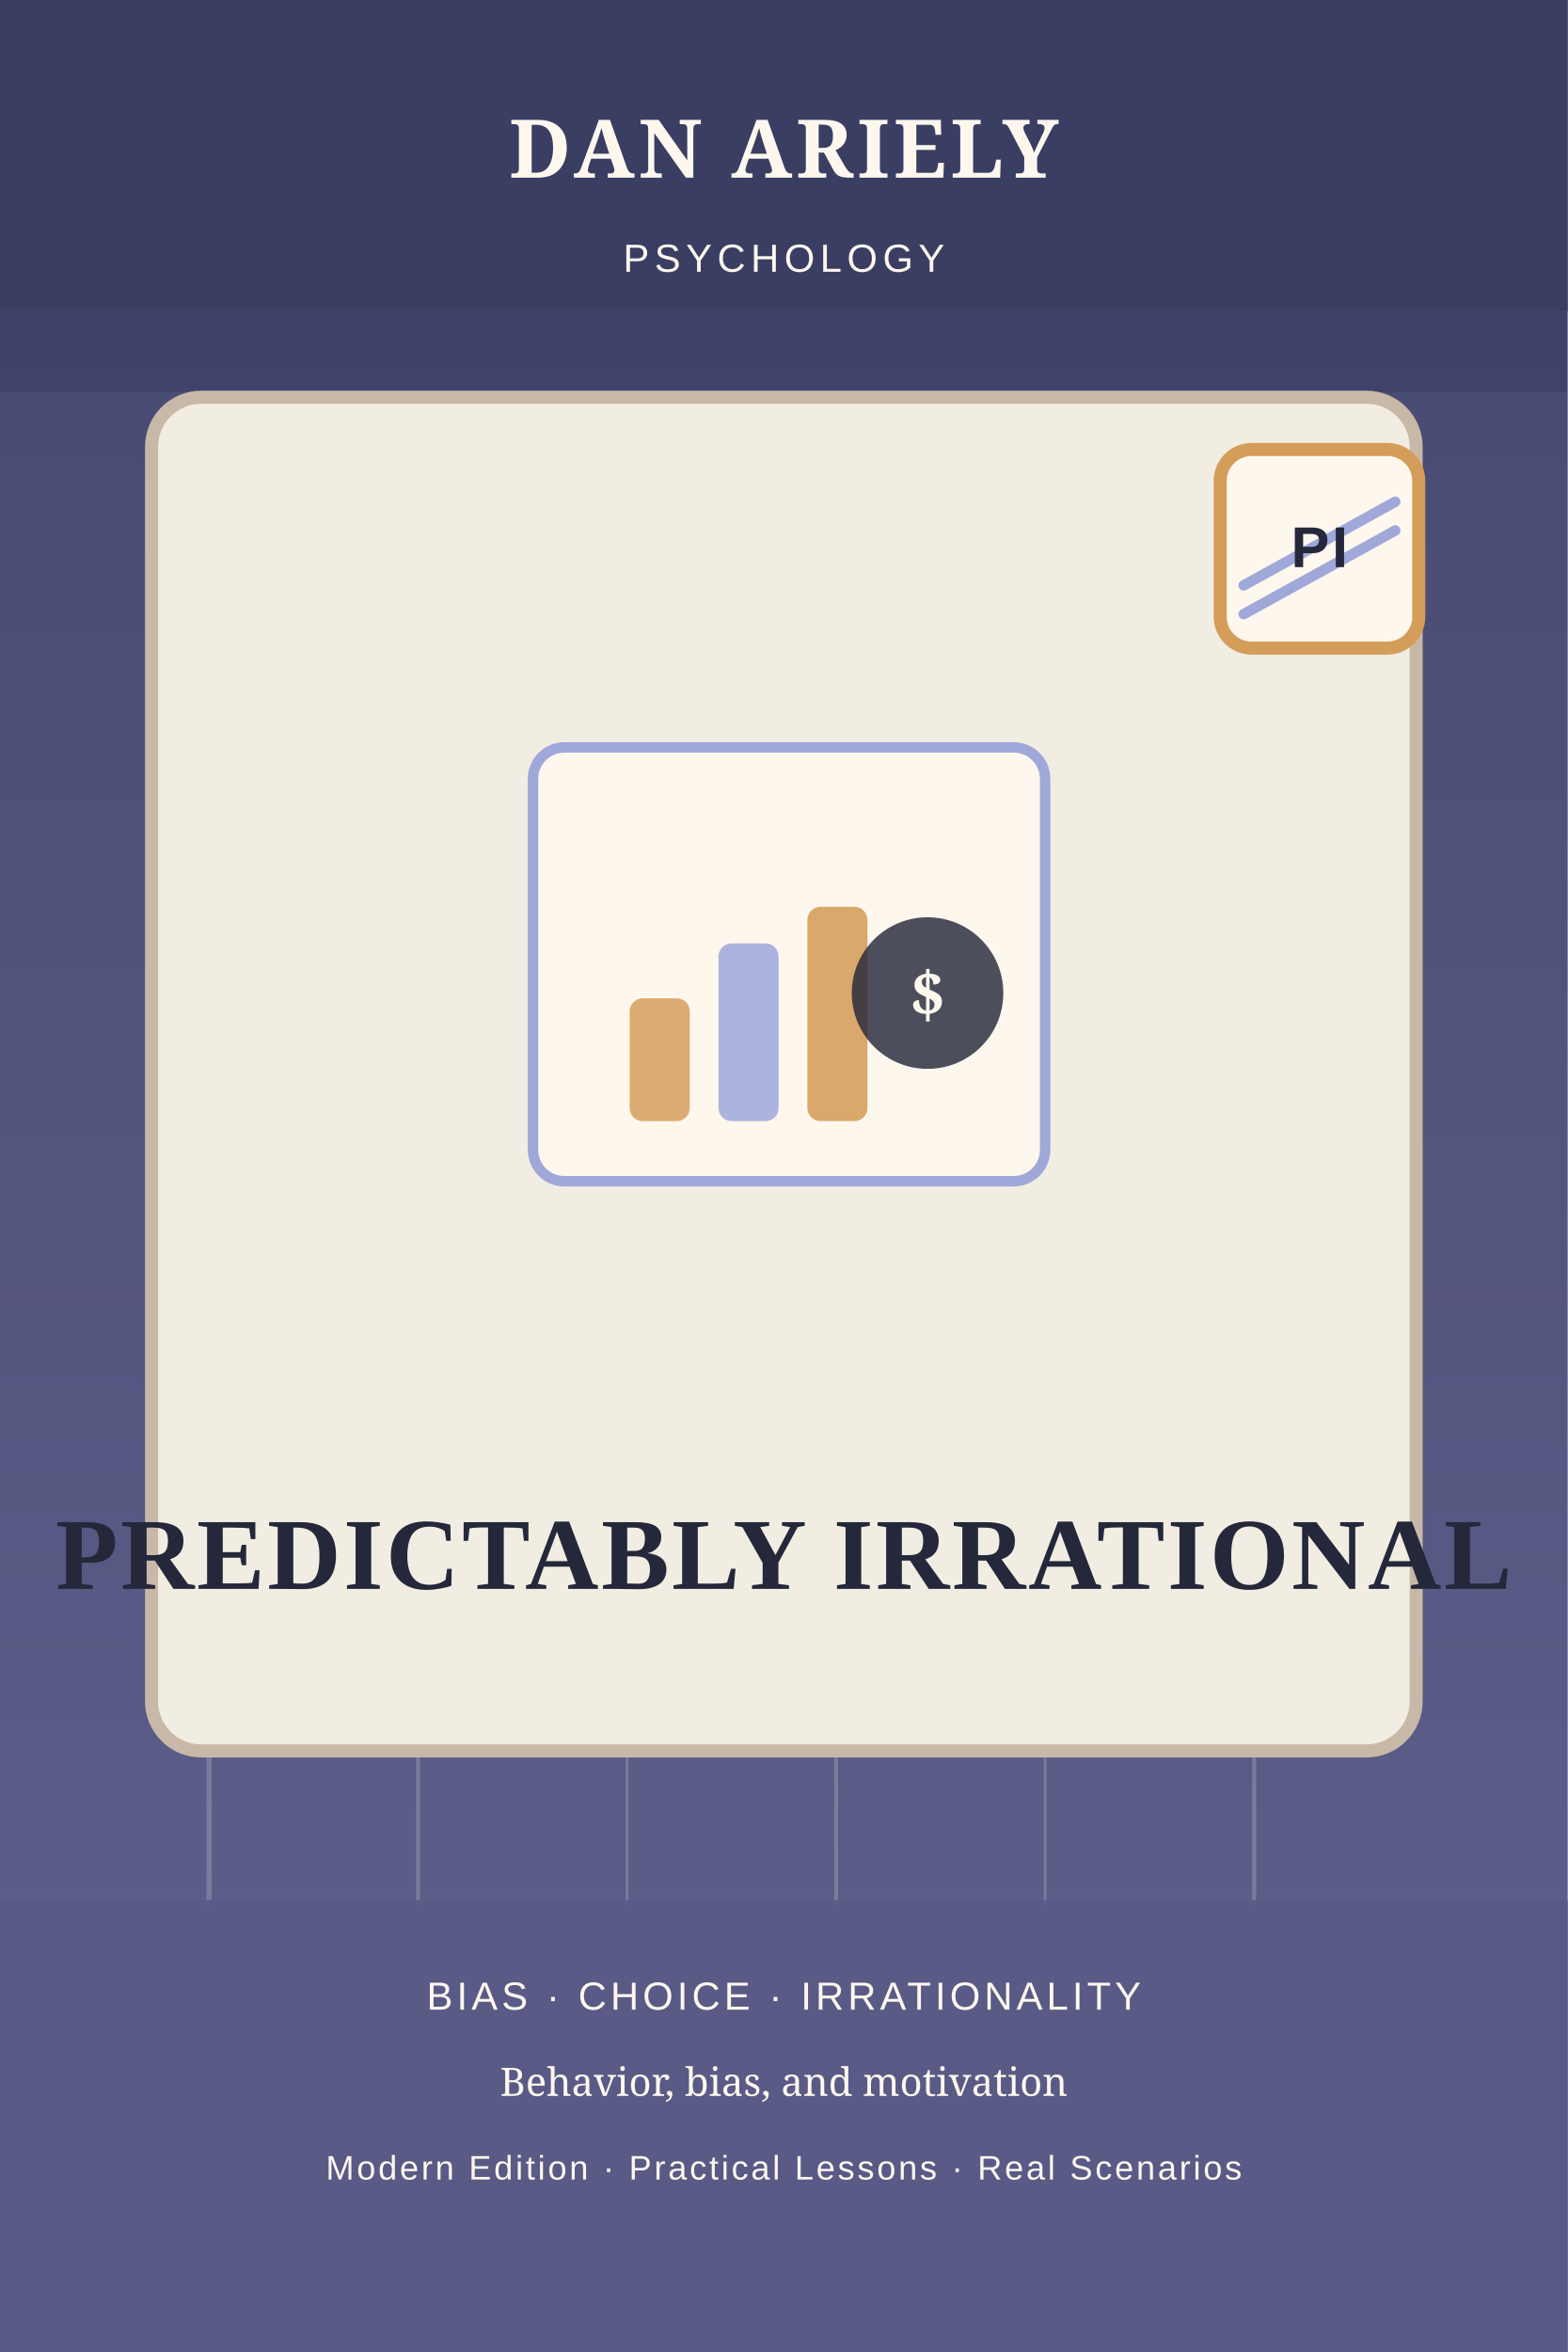
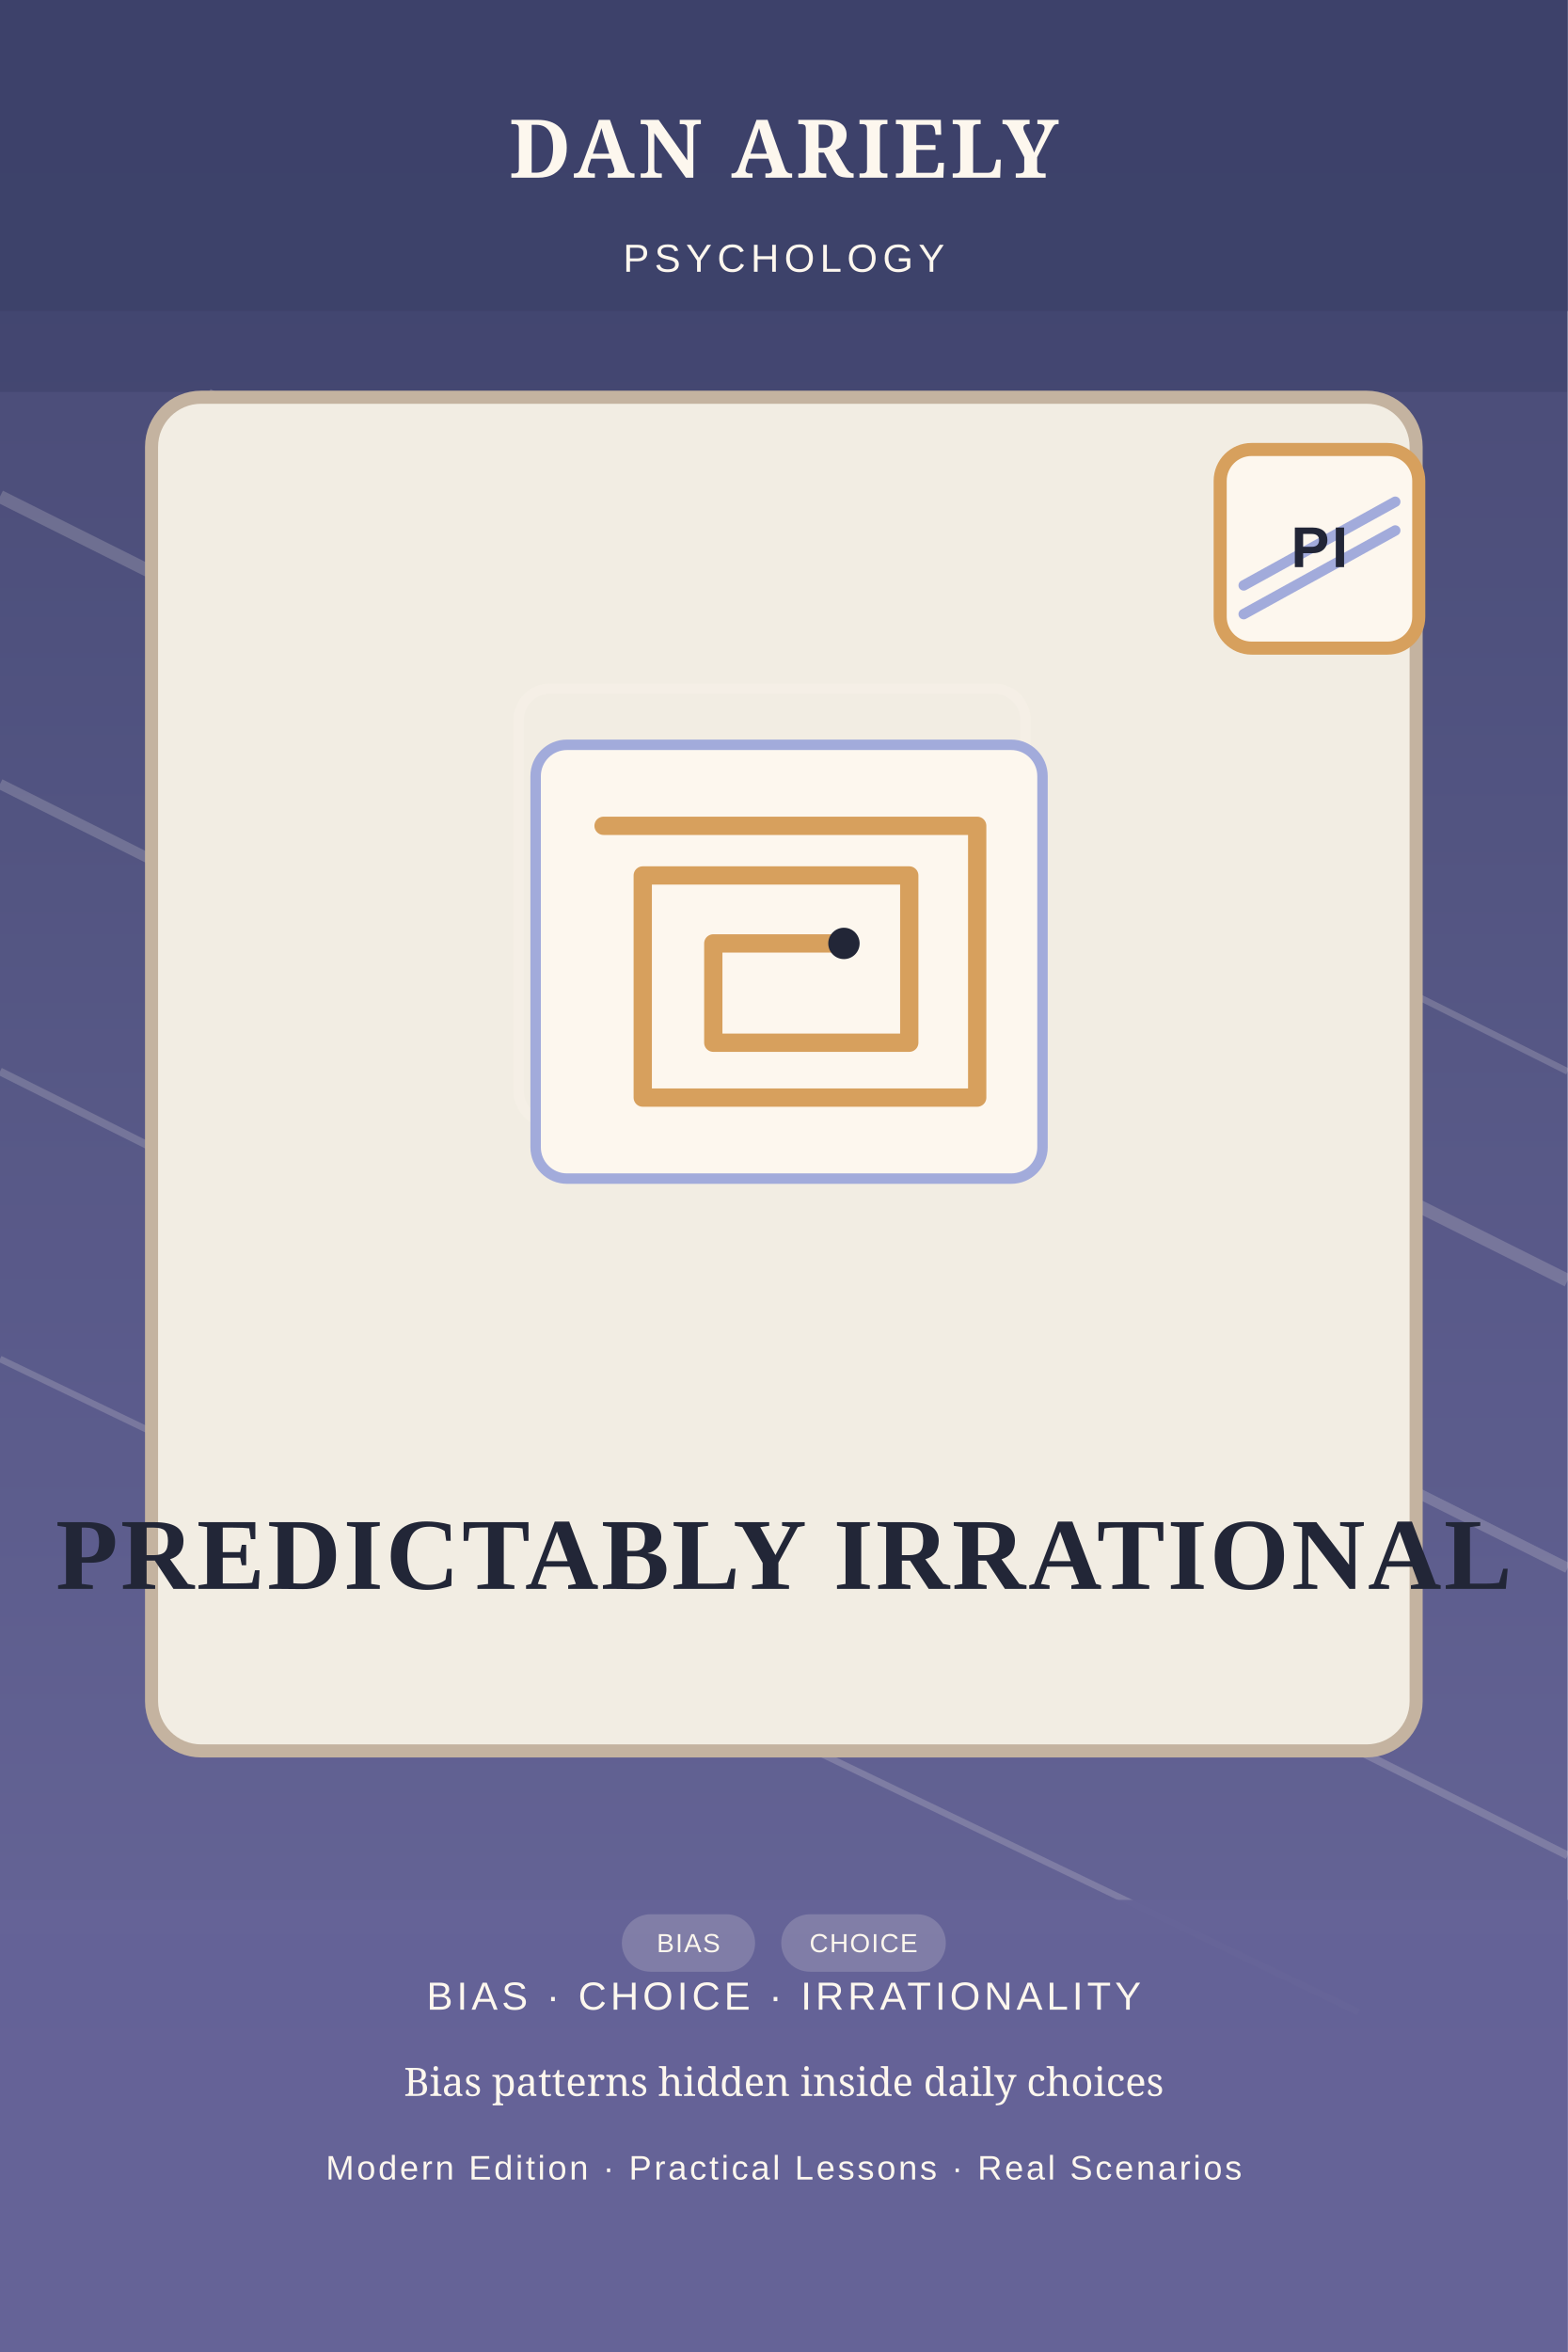
<svg xmlns="http://www.w3.org/2000/svg" width="1200" height="1800" viewBox="0 0 1200 1800" fill="none" role="img" aria-labelledby="title desc">
  <defs>
    <linearGradient id="g1693898631" x1="0" y1="0" x2="0" y2="1800" gradientUnits="userSpaceOnUse">
-       <stop offset="0%" stop-color="#3A3E63" />
-       <stop offset="100%" stop-color="#5A5A86" />
+       <stop offset="0%" stop-color="#3D416A" />
+       <stop offset="100%" stop-color="#656397" />
    </linearGradient>
  </defs>
  <rect width="1200" height="1800" fill="url(#g1693898631)" />
-   <rect x="0" y="300" width="1200" height="1180" fill="#9FA8D9" opacity="0.1" />
-   <g stroke="#FDF7EE" opacity="0.2">
-     <line x1="160" y1="320" x2="160" y2="1460" stroke-width="4" />
-     <line x1="320" y1="320" x2="320" y2="1460" stroke-width="3" />
-     <line x1="480" y1="320" x2="480" y2="1460" stroke-width="2" />
-     <line x1="640" y1="320" x2="640" y2="1460" stroke-width="3" />
-     <line x1="800" y1="320" x2="800" y2="1460" stroke-width="2" />
-     <line x1="960" y1="320" x2="960" y2="1460" stroke-width="3" />
+   <rect x="0" y="300" width="1200" height="1180" fill="#A2ABDB" opacity="0.08" />
+   <g stroke="#FDF7EE" opacity="0.18">
+     <path d="M0 380 L1200 980" stroke-width="10" />
+     <path d="M0 600 L1200 1200" stroke-width="8" />
+     <path d="M0 820 L1200 1420" stroke-width="6" />
+     <path d="M0 1040 L1040 1540" stroke-width="5" />
+     <path d="M160 300 L1200 820" stroke-width="5" />
  </g>
-   <path d="M140 430 L1060 430" stroke="#D59D5A" stroke-width="10" opacity="0.22" />
-   <path d="M140 1330 L1060 1330" stroke="#D59D5A" stroke-width="10" opacity="0.2" />
-   <rect x="116" y="304" width="968" height="1036" rx="38" fill="#F2EDE3" stroke="#C8B8A7" stroke-width="10" />
-   <g transform="translate(408 572)">
-     <rect x="0" y="0" width="392" height="332" rx="24" fill="#FDF7EE" stroke="#9FA8D9" stroke-width="8" />
-     <rect x="74" y="192" width="46" height="94" rx="10" fill="#D59D5A" opacity="0.84" />
-     <rect x="142" y="150" width="46" height="136" rx="10" fill="#9FA8D9" opacity="0.86" />
-     <rect x="210" y="122" width="46" height="164" rx="10" fill="#D59D5A" opacity="0.88" />
-     <circle cx="302" cy="188" r="58" fill="#24283A" opacity="0.82" />
-     <text x="302" y="206" text-anchor="middle" fill="#FDF7EE" font-family="Georgia, serif" font-size="48" font-weight="700">$</text>
+   <rect x="116" y="340" width="968" height="990" rx="46" fill="#FDF7EE" opacity="0.14" />
+   <ellipse cx="600" cy="812" rx="470" ry="382" fill="#FDF7EE" opacity="0.08" />
+   <rect x="116" y="304" width="968" height="1036" rx="38" fill="#F2EDE3" stroke="#C4B3A0" stroke-width="10" />
+   <g opacity="0.24" transform="translate(0 -26)">
+     <g transform="translate(397 553)">
+       <rect x="0" y="0" width="388" height="332" rx="24" fill="#F2EDE3" stroke="#FDF7EE" stroke-width="8" />
+       <path d="M52 62 H338 V270 H82 V100 H286 V228 H136 V152 H236" fill="none" stroke="#A2ABDB" stroke-width="14" stroke-linecap="round" stroke-linejoin="round" />
+       <circle cx="236" cy="152" r="12" fill="#222637" />
+     </g>
+   </g>
+   <g transform="translate(410 570)">
+     <rect x="0" y="0" width="388" height="332" rx="24" fill="#FDF7EE" stroke="#A2ABDB" stroke-width="8" />
+     <path d="M52 62 H338 V270 H82 V100 H286 V228 H136 V152 H236" fill="none" stroke="#D7A05D" stroke-width="14" stroke-linecap="round" stroke-linejoin="round" />
+     <circle cx="236" cy="152" r="12" fill="#222637" />
  </g>
  <g transform="translate(922 332)">
-     <rect x="12" y="12" width="152" height="152" rx="24" fill="#FDF7EE" stroke="#D59D5A" stroke-width="10" />
-     <path d="M30 116 L146 52" stroke="#9FA8D9" stroke-width="8" stroke-linecap="round" />
-     <path d="M30 138 L146 74" stroke="#9FA8D9" stroke-width="8" stroke-linecap="round" />
-     <text x="88" y="102" text-anchor="middle" fill="#24283A" font-family="'Trebuchet MS', Arial, sans-serif" font-size="44" font-weight="700" letter-spacing="2">PI</text>
+     <rect x="12" y="12" width="152" height="152" rx="24" fill="#FDF7EE" stroke="#D7A05D" stroke-width="10" />
+     <path d="M30 116 L146 52" stroke="#A2ABDB" stroke-width="8" stroke-linecap="round" />
+     <path d="M30 138 L146 74" stroke="#A2ABDB" stroke-width="8" stroke-linecap="round" />
+     <text x="88" y="102" text-anchor="middle" fill="#222637" font-family="'Trebuchet MS', Arial, sans-serif" font-size="44" font-weight="700" letter-spacing="2">PI</text>
  </g>
-   <rect x="0" y="0" width="1200" height="238" fill="#3A3E63" opacity="0.93" />
-   <rect x="0" y="1454" width="1200" height="346" fill="#5A5A86" opacity="0.95" />
+   <rect x="0" y="0" width="1200" height="238" fill="#3D416A" opacity="0.93" />
+   <rect x="0" y="1454" width="1200" height="346" fill="#656397" opacity="0.95" />
  <text x="600" y="136" text-anchor="middle" fill="#FDF7EE" font-family="Georgia, serif" font-size="62" font-weight="700" letter-spacing="3">DAN ARIELY</text>
  <text x="600" y="208" text-anchor="middle" fill="#FDF7EE" font-family="'Trebuchet MS', Arial, sans-serif" font-size="30" letter-spacing="4">PSYCHOLOGY</text>
-   <text x="600" y="1216" text-anchor="middle" fill="#24283A" font-family="Georgia, 'Times New Roman', serif" font-size="78" font-weight="700" letter-spacing="2">PREDICTABLY IRRATIONAL</text>
+   <text x="600" y="1216" text-anchor="middle" fill="#222637" font-family="Georgia, 'Times New Roman', serif" font-size="78" font-weight="700" letter-spacing="2">PREDICTABLY IRRATIONAL</text>
+   <g>
+     <rect x="477" y="1466" width="100" height="42" rx="21" fill="#FDF7EE" opacity="0.18" stroke="#FDF7EE" stroke-width="2" />
+     <text x="527" y="1494" text-anchor="middle" fill="#FDF7EE" font-family="'Trebuchet MS', Arial, sans-serif" font-size="20" letter-spacing="1">BIAS</text>
+   </g>
+   <g>
+     <rect x="599" y="1466" width="124" height="42" rx="21" fill="#FDF7EE" opacity="0.18" stroke="#FDF7EE" stroke-width="2" />
+     <text x="661" y="1494" text-anchor="middle" fill="#FDF7EE" font-family="'Trebuchet MS', Arial, sans-serif" font-size="20" letter-spacing="1">CHOICE</text>
+   </g>
  <text x="600" y="1538" text-anchor="middle" fill="#FDF7EE" font-family="'Trebuchet MS', Arial, sans-serif" font-size="30" letter-spacing="3">BIAS  ·  CHOICE  ·  IRRATIONALITY</text>
-   <text x="600" y="1604" text-anchor="middle" fill="#FDF7EE" font-family="Georgia, serif" font-size="30">Behavior, bias, and motivation</text>
+   <text x="600" y="1604" text-anchor="middle" fill="#FDF7EE" font-family="Georgia, serif" font-size="30">Bias patterns hidden inside daily choices</text>
  <text x="600" y="1668" text-anchor="middle" fill="#FDF7EE" font-family="'Trebuchet MS', Arial, sans-serif" font-size="26" letter-spacing="2">Modern Edition · Practical Lessons · Real Scenarios</text>
</svg>
